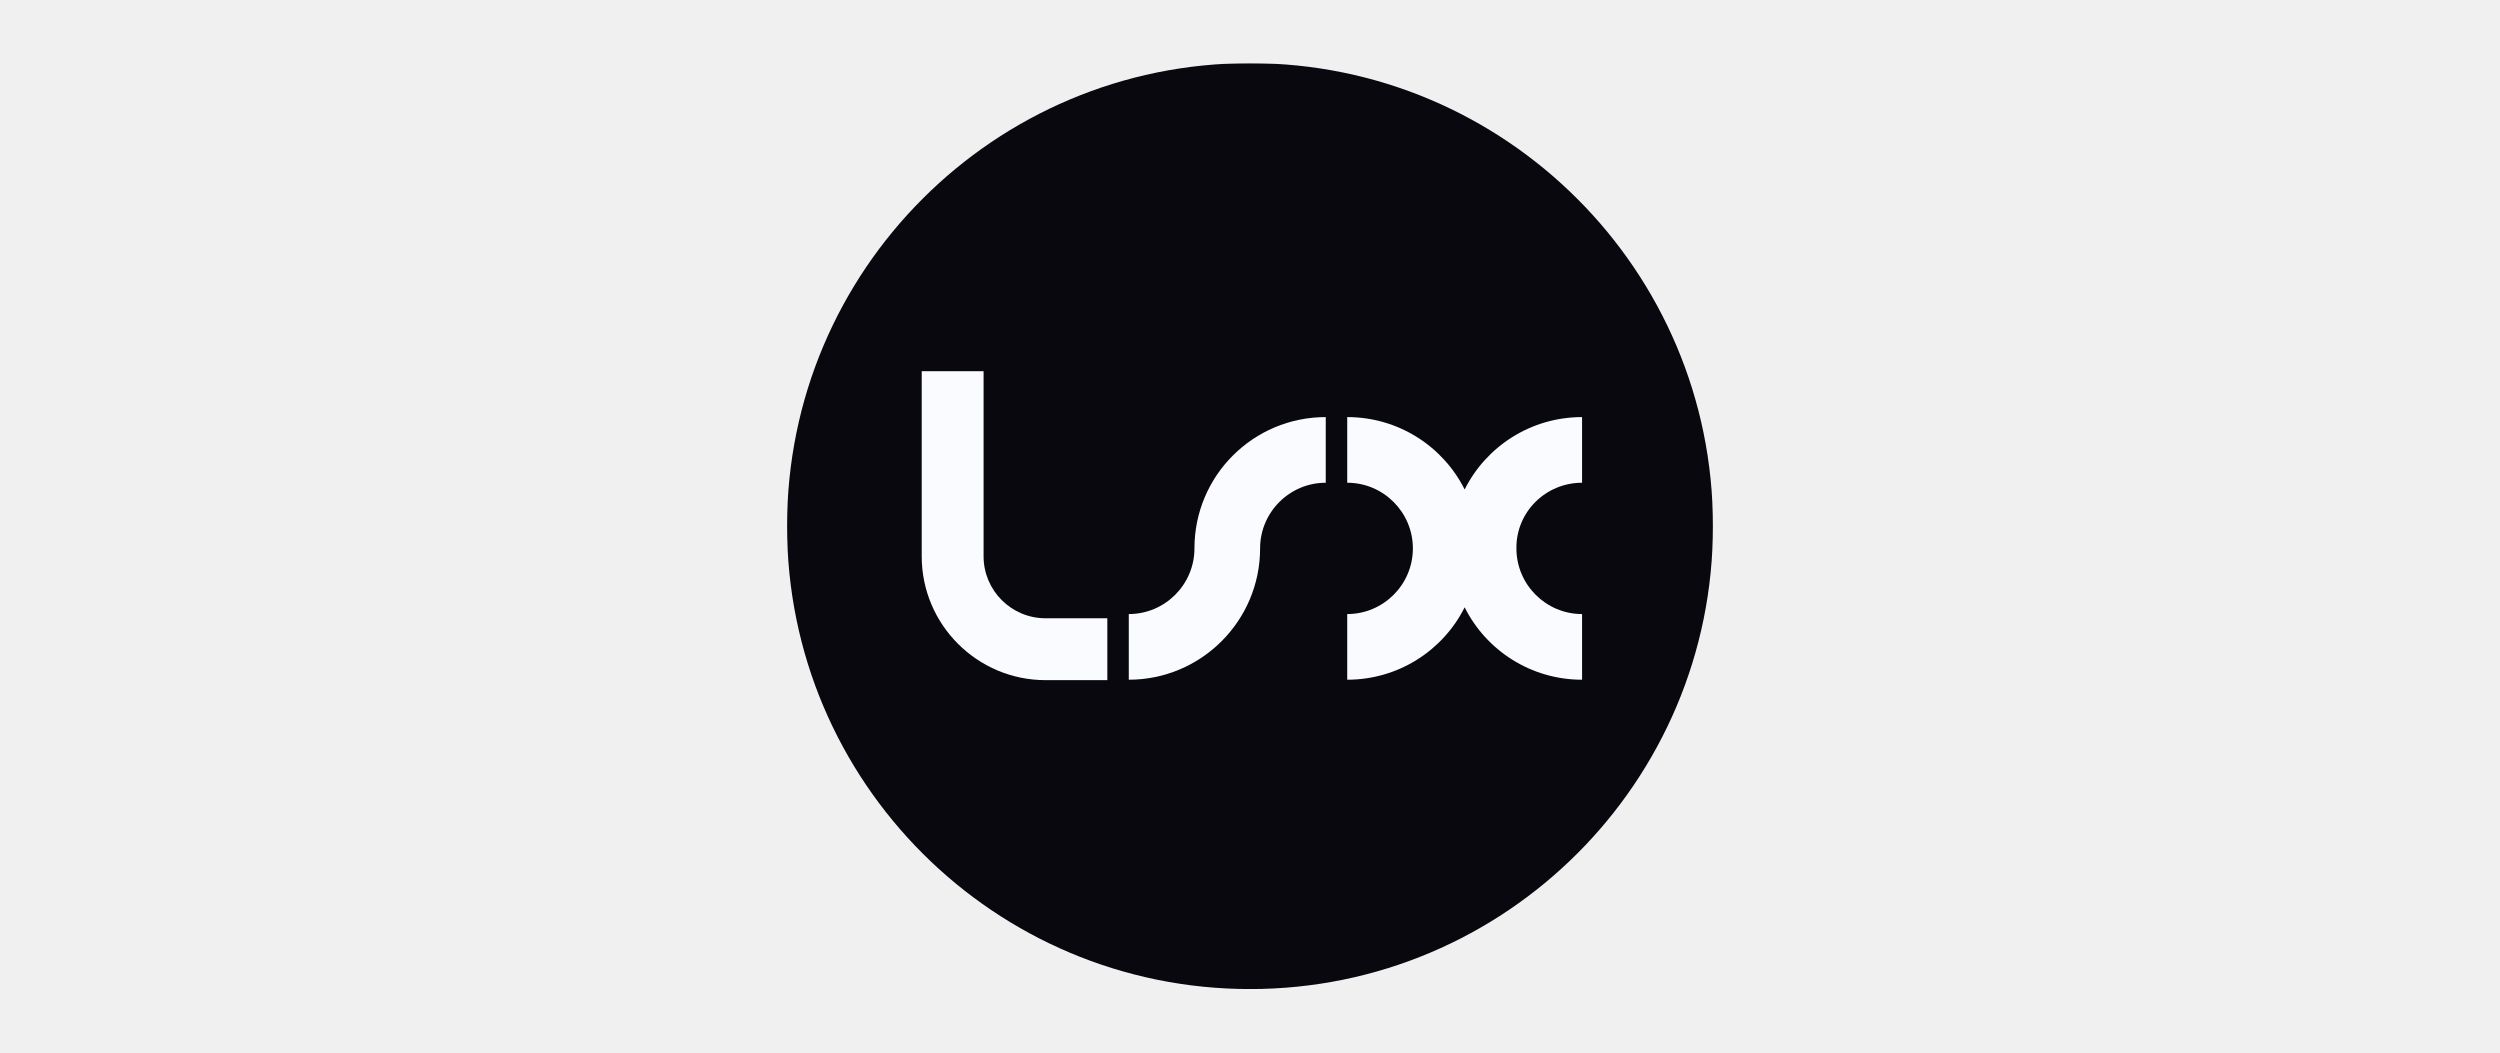
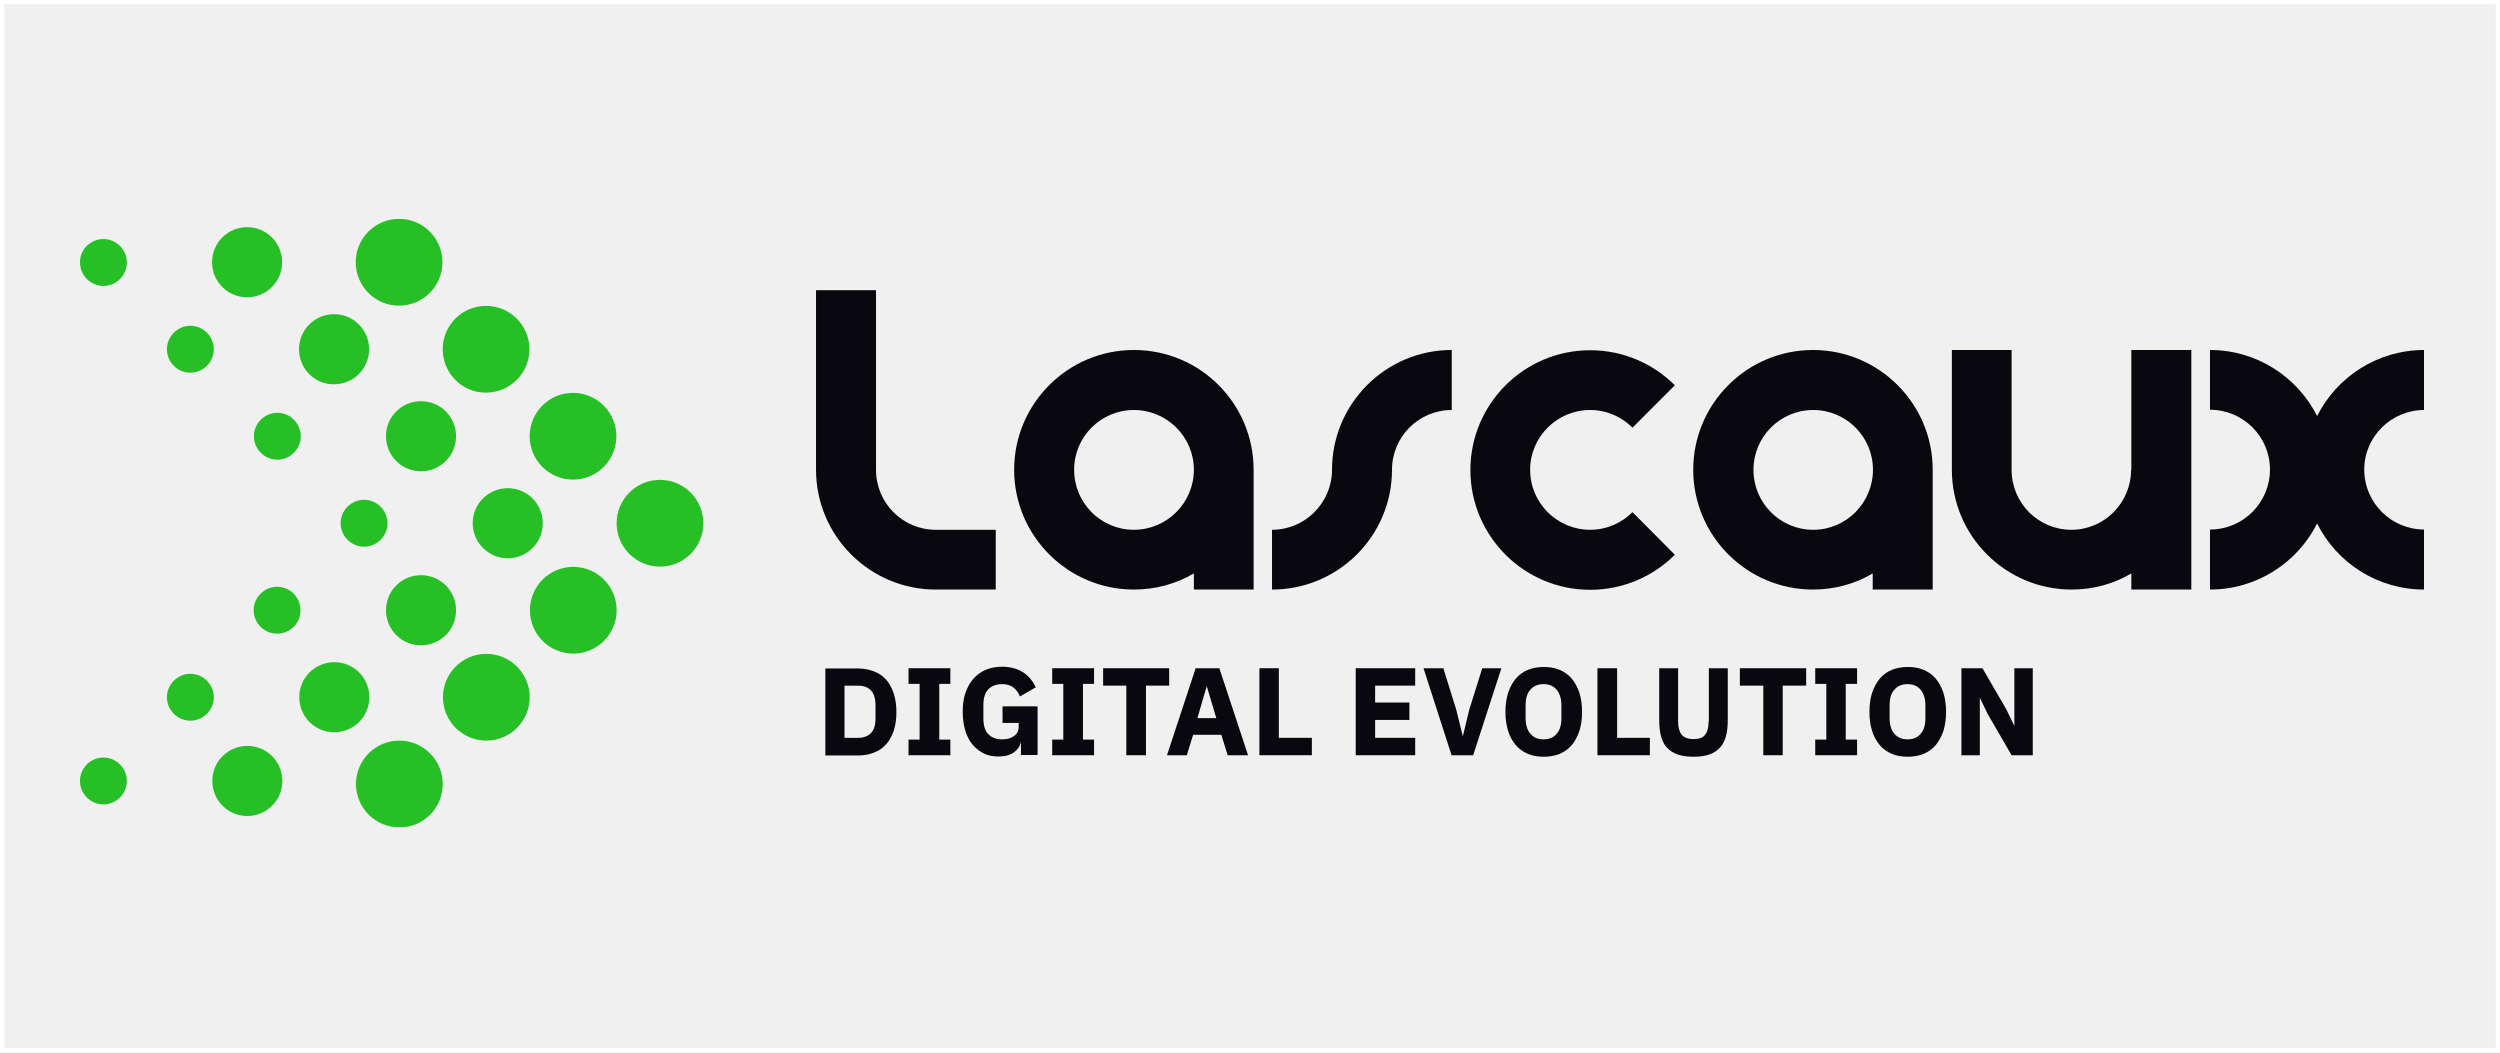
<svg xmlns="http://www.w3.org/2000/svg" width="594" height="250" viewBox="0 0 594 250" fill="none">
+   <rect x="0.5" y="0.5" width="593" height="249" stroke="white" />
  <g clip-path="url(#clip0_4276_530)">
-     <mask id="mask0_4276_530" style="mask-type:luminance" maskUnits="userSpaceOnUse" x="187" y="15" width="220" height="220">
-       <path d="M407 15H187V235H407V15Z" fill="white" />
+     <mask id="mask0_4276_530" style="mask-type:luminance" maskUnits="userSpaceOnUse" x="19" y="52" width="557" height="145">
+       <path d="M576 52H19V196.64H576V52Z" fill="white" />
    </mask>
    <g mask="url(#mask0_4276_530)">
-       <path d="M297 235C236.3 235 187 185.8 187 125C187 64.2 236.3 15 297 15C357.7 15 407 64.3 407 125C407 185.7 357.8 235 297 235Z" fill="#09080F" />
-       <path d="M283.799 130.3C283.799 138.9 276.799 145.9 268.199 145.9V161.5C285.399 161.5 299.399 147.5 299.399 130.3C299.399 121.7 306.399 114.7 314.999 114.7V99.1C297.799 99.1 283.799 113 283.799 130.3Z" fill="#F9FBFE" />
-       <path d="M375.9 114.7V99.1C363.7 99.1 353.1 106.1 348 116.3C342.9 106.1 332.3 99.1 320.1 99.1V114.7C328.7 114.7 335.7 121.7 335.7 130.3C335.7 138.9 328.7 145.9 320.1 145.9V161.5C332.3 161.5 342.9 154.5 348 144.3C353.1 154.5 363.7 161.5 375.9 161.5V145.9C367.3 145.9 360.3 138.9 360.3 130.3C360.2 121.7 367.2 114.7 375.9 114.7Z" fill="#F9FBFE" />
-       <path d="M248.4 146.9C240.3 146.9 233.7 140.3 233.7 132.2V88.2H219V132.2C219 148.4 232.2 161.6 248.4 161.6H263.1V146.9H248.4Z" fill="#F9FBFE" />
+       <path d="M146.511 124.32C146.511 118.628 151.122 114.014 156.812 114.014C162.502 114.014 167.114 118.628 167.114 124.32C167.114 130.012 162.502 134.626 156.812 134.626C151.122 134.626 146.511 130.012 146.511 124.32Z" fill="#26C026" />
+       <path d="M125.849 103.649C125.849 97.957 130.46 93.343 136.15 93.343C141.84 93.343 146.452 97.957 146.452 103.649C146.452 109.341 141.84 113.955 136.15 113.955C130.46 113.955 125.849 109.341 125.849 103.649Z" fill="#26C026" />
+       <path d="M105.186 82.977C105.186 77.285 109.797 72.671 115.487 72.671C121.177 72.671 125.789 77.285 125.789 82.977C125.789 88.669 121.177 93.283 115.487 93.283C109.797 93.343 105.186 88.669 105.186 82.977Z" fill="#26C026" />
+       <path d="M84.522 62.306C84.522 56.614 89.134 52 94.824 52C100.514 52 105.125 56.614 105.125 62.306C105.125 67.998 100.514 72.612 94.824 72.612C89.194 72.671 84.522 68.058 84.522 62.306Z" fill="#26C026" />
+       <path d="M105.185 186.275C105.185 180.583 100.573 175.969 94.883 175.969C89.194 175.969 84.582 180.583 84.582 186.275C84.582 191.967 89.194 196.581 94.883 196.581C100.573 196.64 105.185 192.027 105.185 186.275Z" fill="#26C026" />
+       <path d="M125.848 165.663C125.848 159.971 121.236 155.357 115.547 155.357C109.857 155.357 105.245 159.971 105.245 165.663C105.245 171.355 109.857 175.969 115.547 175.969C121.236 175.969 125.848 171.355 125.848 165.663Z" fill="#26C026" />
+       <path d="M146.511 144.992C146.511 139.3 141.899 134.686 136.21 134.686C130.52 134.686 125.908 139.3 125.908 144.992C125.908 150.684 130.52 155.297 136.21 155.297C141.899 155.297 146.511 150.684 146.511 144.992Z" fill="#26C026" />
+       <path d="M112.312 124.32C112.312 119.707 116.026 115.992 120.638 115.992C125.249 115.992 128.963 119.707 128.963 124.32C128.963 128.934 125.249 132.649 120.638 132.649C116.086 132.649 112.312 128.934 112.312 124.32Z" fill="#26C026" />
+       <path d="M91.709 103.649C91.709 99.035 95.422 95.32 100.034 95.32C104.646 95.32 108.359 99.035 108.359 103.649C108.359 108.262 104.646 111.977 100.034 111.977C95.422 111.977 91.709 108.262 91.709 103.649Z" fill="#26C026" />
+       <path d="M71.047 82.977C71.047 78.364 74.76 74.649 79.372 74.649C83.983 74.649 87.697 78.364 87.697 82.977C87.697 87.591 83.983 91.306 79.372 91.306C74.76 91.366 71.047 87.591 71.047 82.977Z" fill="#26C026" />
+       <path d="M50.384 62.306C50.384 57.692 54.097 53.977 58.709 53.977C63.321 53.977 67.034 57.692 67.034 62.306C67.034 66.919 63.321 70.634 58.709 70.634C54.097 70.634 50.384 66.919 50.384 62.306Z" fill="#26C026" />
+       <path d="M67.094 185.556C67.094 180.942 63.38 177.227 58.768 177.227C54.157 177.227 50.443 180.942 50.443 185.556C50.443 190.169 54.157 193.884 58.768 193.884C63.32 193.884 67.094 190.169 67.094 185.556Z" fill="#26C026" />
+       <path d="M87.757 165.663C87.757 161.05 84.043 157.335 79.431 157.335C74.82 157.335 71.106 161.05 71.106 165.663C71.106 170.277 74.82 173.992 79.431 173.992C83.983 173.992 87.757 170.277 87.757 165.663Z" fill="#26C026" />
+       <path d="M108.359 144.992C108.359 140.378 104.646 136.663 100.034 136.663C95.422 136.663 91.709 140.378 91.709 144.992C91.709 149.605 95.422 153.32 100.034 153.32C104.646 153.32 108.359 149.605 108.359 144.992Z" fill="#26C026" />
+       <path d="M80.929 124.32C80.929 121.264 83.444 118.748 86.499 118.748C89.553 118.748 92.069 121.264 92.069 124.32C92.069 127.376 89.553 129.893 86.499 129.893C83.444 129.893 80.929 127.376 80.929 124.32Z" fill="#26C026" />
+       <path d="M60.326 103.649C60.326 100.593 62.842 98.077 65.896 98.077C68.951 98.077 71.466 100.593 71.466 103.649C71.466 106.705 68.951 109.221 65.896 109.221C62.842 109.221 60.326 106.705 60.326 103.649Z" fill="#26C026" />
+       <path d="M39.663 82.978C39.663 79.922 42.179 77.405 45.233 77.405C48.288 77.405 50.803 79.922 50.803 82.978C50.803 86.033 48.288 88.55 45.233 88.55C42.179 88.55 39.663 86.093 39.663 82.978Z" fill="#26C026" />
+       <path d="M19 62.306C19 59.25 21.515 56.793 24.57 56.793C27.625 56.793 30.14 59.31 30.14 62.366C30.14 65.421 27.625 67.938 24.57 67.938C21.515 67.938 19 65.421 19 62.306Z" fill="#26C026" />
+       <path d="M30.14 185.556C30.14 182.5 27.625 179.984 24.57 179.984C21.515 179.984 19 182.5 19 185.556C19 188.612 21.515 191.128 24.57 191.128C27.625 191.128 30.14 188.612 30.14 185.556Z" fill="#26C026" />
+       <path d="M50.803 165.663C50.803 162.607 48.288 160.091 45.233 160.091C42.179 160.091 39.663 162.607 39.663 165.663C39.663 168.719 42.179 171.236 45.233 171.236C48.288 171.236 50.803 168.719 50.803 165.663Z" fill="#26C026" />
+       <path d="M71.407 144.992C71.407 141.936 68.891 139.419 65.837 139.419C62.782 139.419 60.267 141.936 60.267 144.992C60.267 148.048 62.782 150.564 65.837 150.564C68.951 150.564 71.407 148.048 71.407 144.992Z" fill="#26C026" />
+       <path d="M222.335 140.079H236.589V125.878H222.335C214.489 125.878 208.14 119.527 208.14 111.618V68.957H193.886V111.618C193.886 127.316 206.643 140.079 222.335 140.079Z" fill="#09080F" />
+       <path d="M330.74 111.618C330.74 103.769 337.089 97.417 344.935 97.417V83.157C329.243 83.157 316.486 95.919 316.486 111.618C316.486 119.467 310.077 125.878 302.231 125.878V140.078C317.983 140.078 330.74 127.316 330.74 111.618Z" fill="#09080F" />
+       <path d="M269.411 83.157C253.719 83.157 240.962 95.919 240.962 111.618C240.962 127.316 253.719 140.078 269.411 140.078C274.621 140.078 279.473 138.7 283.665 136.244V140.078H297.86V111.618C297.86 95.919 285.163 83.157 269.411 83.157ZM269.411 125.878C261.565 125.878 255.216 119.527 255.216 111.618C255.216 103.769 261.565 97.417 269.411 97.417C277.257 97.417 283.665 103.769 283.665 111.618C283.665 119.467 277.257 125.878 269.411 125.878Z" fill="#09080F" />
+       <path d="M387.878 121.684C385.303 124.26 381.769 125.878 377.816 125.878C369.97 125.878 363.562 119.527 363.562 111.618C363.562 103.768 369.97 97.417 377.816 97.417C381.769 97.417 385.303 99.035 387.878 101.611L397.94 91.545C392.789 86.392 385.662 83.217 377.816 83.217C362.124 83.217 349.367 95.979 349.367 111.677C349.367 127.376 362.124 140.138 377.816 140.138C385.662 140.138 392.789 136.963 397.94 131.81L387.878 121.684Z" fill="#09080F" />
+       <path d="M506.345 111.618C506.345 119.467 499.997 125.878 492.151 125.878C484.305 125.878 477.956 119.527 477.956 111.618V83.157H463.762V111.618C463.762 127.316 476.519 140.078 492.211 140.078C497.421 140.078 502.273 138.7 506.405 136.244V140.078H520.66V111.618V83.157H506.405V111.618H506.345Z" fill="#09080F" />
+       <path d="M576 97.417V83.157C564.86 83.157 555.218 89.568 550.546 98.855C545.874 89.568 536.232 83.157 525.092 83.157V97.357C532.938 97.357 539.346 103.709 539.346 111.558C539.346 119.407 532.998 125.818 525.092 125.818V140.078C536.232 140.078 545.874 133.667 550.546 124.38C555.218 133.727 564.86 140.078 576 140.078V125.818C568.154 125.818 561.746 119.467 561.746 111.558C561.746 103.769 568.154 97.417 576 97.417Z" fill="#09080F" />
+       <path d="M445.015 140.078H459.209V111.618C459.209 95.919 446.452 83.157 430.76 83.157C415.069 83.157 402.312 95.919 402.312 111.618C402.312 127.316 415.069 140.078 430.76 140.078C435.971 140.078 440.822 138.7 444.955 136.244V140.078H445.015ZM430.82 125.878C422.974 125.878 416.626 119.527 416.626 111.618C416.626 103.769 422.974 97.417 430.82 97.417C438.666 97.417 445.015 103.769 445.015 111.618C445.015 119.467 438.666 125.878 430.82 125.878Z" fill="#09080F" />
+       <path d="M210.476 161.409C209.697 160.57 208.739 159.911 207.601 159.492C206.463 159.072 205.205 158.833 203.888 158.833H196.102V179.504H203.888C205.265 179.504 206.523 179.264 207.601 178.845C208.739 178.426 209.697 177.767 210.476 176.928C211.254 176.089 211.853 175.01 212.332 173.692C212.752 172.434 212.991 170.876 212.991 169.198C212.991 167.521 212.752 165.963 212.332 164.705C211.853 163.326 211.254 162.248 210.476 161.409ZM203.828 175.31H200.653V162.907H203.828C205.145 162.907 206.163 163.267 206.882 163.986C207.601 164.705 208.02 165.903 208.02 167.521V170.696C208.02 172.314 207.661 173.512 206.882 174.231C206.163 174.95 205.145 175.31 203.828 175.31Z" fill="#09080F" />
+       <path d="M215.866 162.488H218.501V175.729H215.866V179.444H225.808V175.729H223.173V162.488H225.808V158.773H215.866V162.488Z" fill="#09080F" />
+       <path d="M238.206 171.775H242.039V172.733C242.039 173.213 241.919 173.632 241.74 173.992C241.56 174.351 241.261 174.651 240.901 174.89C240.542 175.13 240.123 175.37 239.644 175.49C239.164 175.609 238.625 175.669 238.086 175.669C236.709 175.669 235.631 175.25 234.852 174.471C234.074 173.692 233.654 172.434 233.654 170.756V167.461C233.654 165.783 234.074 164.525 234.852 163.746C235.631 162.967 236.769 162.548 238.086 162.548C239.284 162.548 240.183 162.847 240.841 163.386C241.5 163.926 241.979 164.585 242.279 165.364L242.339 165.483L246.052 163.326L246.112 163.267L246.052 163.207C245.273 161.589 244.195 160.39 242.878 159.612C241.56 158.833 239.943 158.413 238.086 158.413C236.709 158.413 235.391 158.653 234.253 159.132C233.115 159.612 232.097 160.331 231.319 161.229C230.48 162.128 229.881 163.267 229.402 164.585C228.923 165.903 228.743 167.461 228.743 169.198C228.743 170.936 228.983 172.434 229.402 173.752C229.821 175.07 230.42 176.209 231.199 177.048C231.977 177.946 232.876 178.605 233.894 179.085C234.912 179.564 236.05 179.744 237.248 179.744C238.805 179.744 240.063 179.384 240.961 178.725C241.86 178.066 242.399 177.227 242.578 176.209V179.384H246.531V167.82H238.206V171.775Z" fill="#09080F" />
+       <path d="M250.005 162.488H252.64V175.729H250.005V179.444H259.947V175.729H257.312V162.488H259.947V158.773H250.005V162.488Z" fill="#09080F" />
+       <path d="M277.795 158.773H262.104V162.907H267.614V179.444H272.285V162.907H277.795V158.773Z" fill="#09080F" />
+       <path d="M289.713 158.773H284.084L277.316 179.324L277.256 179.444H281.987L283.485 174.591H290.193L291.69 179.444H296.541L289.713 158.773ZM286.719 163.027L288.995 170.636H284.503L286.719 163.027Z" fill="#09080F" />
+       <path d="M303.849 158.773H299.237V179.444H311.695V175.31H303.849V158.773Z" fill="#09080F" />
+       <path d="M322.116 179.444H336.251V175.31H326.728V171.056H334.873V166.921H326.728V162.907H336.251V158.773H322.116V179.444Z" fill="#09080F" />
+       <path d="M349.067 168.719L347.57 174.95L346.013 168.659L342.958 158.833L342.898 158.773H338.227L344.875 179.384V179.444H350.025L356.733 158.773H352.182L349.067 168.719Z" fill="#09080F" />
+       <path d="M373.384 161.169C372.606 160.271 371.647 159.612 370.509 159.132C369.371 158.653 368.114 158.473 366.796 158.473C365.419 158.473 364.161 158.713 363.083 159.132C361.945 159.612 360.986 160.271 360.208 161.169C359.429 162.068 358.83 163.207 358.351 164.525C357.932 165.843 357.692 167.401 357.692 169.138C357.692 170.876 357.932 172.434 358.351 173.752C358.77 175.07 359.429 176.209 360.208 177.107C360.986 178.006 361.945 178.665 363.083 179.145C364.221 179.624 365.478 179.804 366.796 179.804C368.174 179.804 369.431 179.564 370.509 179.145C371.647 178.665 372.606 178.006 373.384 177.107C374.163 176.209 374.762 175.07 375.241 173.752C375.66 172.434 375.9 170.876 375.9 169.138C375.9 167.401 375.66 165.843 375.241 164.525C374.762 163.207 374.163 162.068 373.384 161.169ZM366.736 175.669C365.418 175.669 364.4 175.25 363.622 174.351C362.903 173.512 362.484 172.254 362.484 170.636V167.581C362.484 165.963 362.843 164.705 363.622 163.866C364.34 163.027 365.418 162.548 366.736 162.548C368.054 162.548 369.072 162.967 369.851 163.866C370.569 164.705 370.989 165.963 370.989 167.581V170.636C370.989 172.254 370.629 173.512 369.851 174.351C369.132 175.25 368.054 175.669 366.736 175.669Z" fill="#09080F" />
+       <path d="M384.224 158.773H379.553V179.444H392.01V175.31H384.224V158.773Z" fill="#09080F" />
+       <path d="M405.965 171.415C405.965 172.853 405.666 173.932 405.127 174.591C404.588 175.31 403.63 175.609 402.372 175.609C401.054 175.609 400.156 175.25 399.557 174.591C399.018 173.872 398.718 172.793 398.718 171.415V158.773H394.227V170.936C394.227 172.434 394.346 173.752 394.646 174.89C394.945 176.029 395.424 176.928 396.083 177.647C396.742 178.366 397.581 178.905 398.599 179.264C399.617 179.624 400.875 179.804 402.372 179.804C403.869 179.804 405.127 179.624 406.145 179.264C407.163 178.905 408.002 178.366 408.661 177.647C409.319 176.928 409.799 175.969 410.098 174.89C410.398 173.812 410.517 172.434 410.517 170.936V158.773H406.025V171.415H405.965Z" fill="#09080F" />
+       <path d="M413.392 162.907H418.962V179.444H423.573V162.907H429.143V158.773H413.392V162.907Z" fill="#09080F" />
+       <path d="M431.3 162.488H433.935V175.729H431.3V179.444H441.242V175.729H438.547V162.488H441.242V158.773H431.3V162.488Z" fill="#09080F" />
+       <path d="M459.869 161.169C459.09 160.271 458.132 159.612 456.994 159.132C455.856 158.653 454.598 158.473 453.28 158.473C451.903 158.473 450.645 158.713 449.567 159.132C448.429 159.612 447.471 160.271 446.692 161.169C445.914 162.068 445.315 163.207 444.836 164.525C444.416 165.843 444.177 167.401 444.177 169.138C444.177 170.876 444.416 172.434 444.836 173.752C445.255 175.07 445.914 176.209 446.692 177.107C447.471 178.006 448.429 178.665 449.567 179.145C450.705 179.624 451.963 179.804 453.28 179.804C454.658 179.804 455.916 179.564 456.994 179.145C458.132 178.665 459.09 178.006 459.869 177.107C460.647 176.209 461.246 175.07 461.725 173.752C462.144 172.434 462.384 170.876 462.384 169.138C462.384 167.401 462.144 165.843 461.725 164.525C461.246 163.147 460.647 162.068 459.869 161.169ZM453.221 175.669C451.903 175.669 450.885 175.25 450.106 174.351C449.387 173.512 448.968 172.254 448.968 170.636V167.581C448.968 165.963 449.327 164.705 450.106 163.866C450.825 163.027 451.903 162.548 453.221 162.548C454.538 162.548 455.556 162.967 456.335 163.866C457.054 164.705 457.473 165.963 457.473 167.581V170.636C457.473 172.254 457.114 173.512 456.335 174.351C455.616 175.25 454.538 175.669 453.221 175.669Z" fill="#09080F" />
+       <path d="M478.615 172.494L476.698 168.539L471.068 158.833V158.773H466.037V179.444H470.409V165.783L472.326 169.738L477.956 179.444H482.987V158.773H478.615V172.494Z" fill="#09080F" />
    </g>
  </g>
  <defs>
    <clipPath id="clip0_4276_530">
-       <rect width="220" height="220" fill="white" transform="translate(187 15)" />
+       <rect width="557" height="145" fill="white" transform="translate(19 52)" />
    </clipPath>
  </defs>
</svg>
